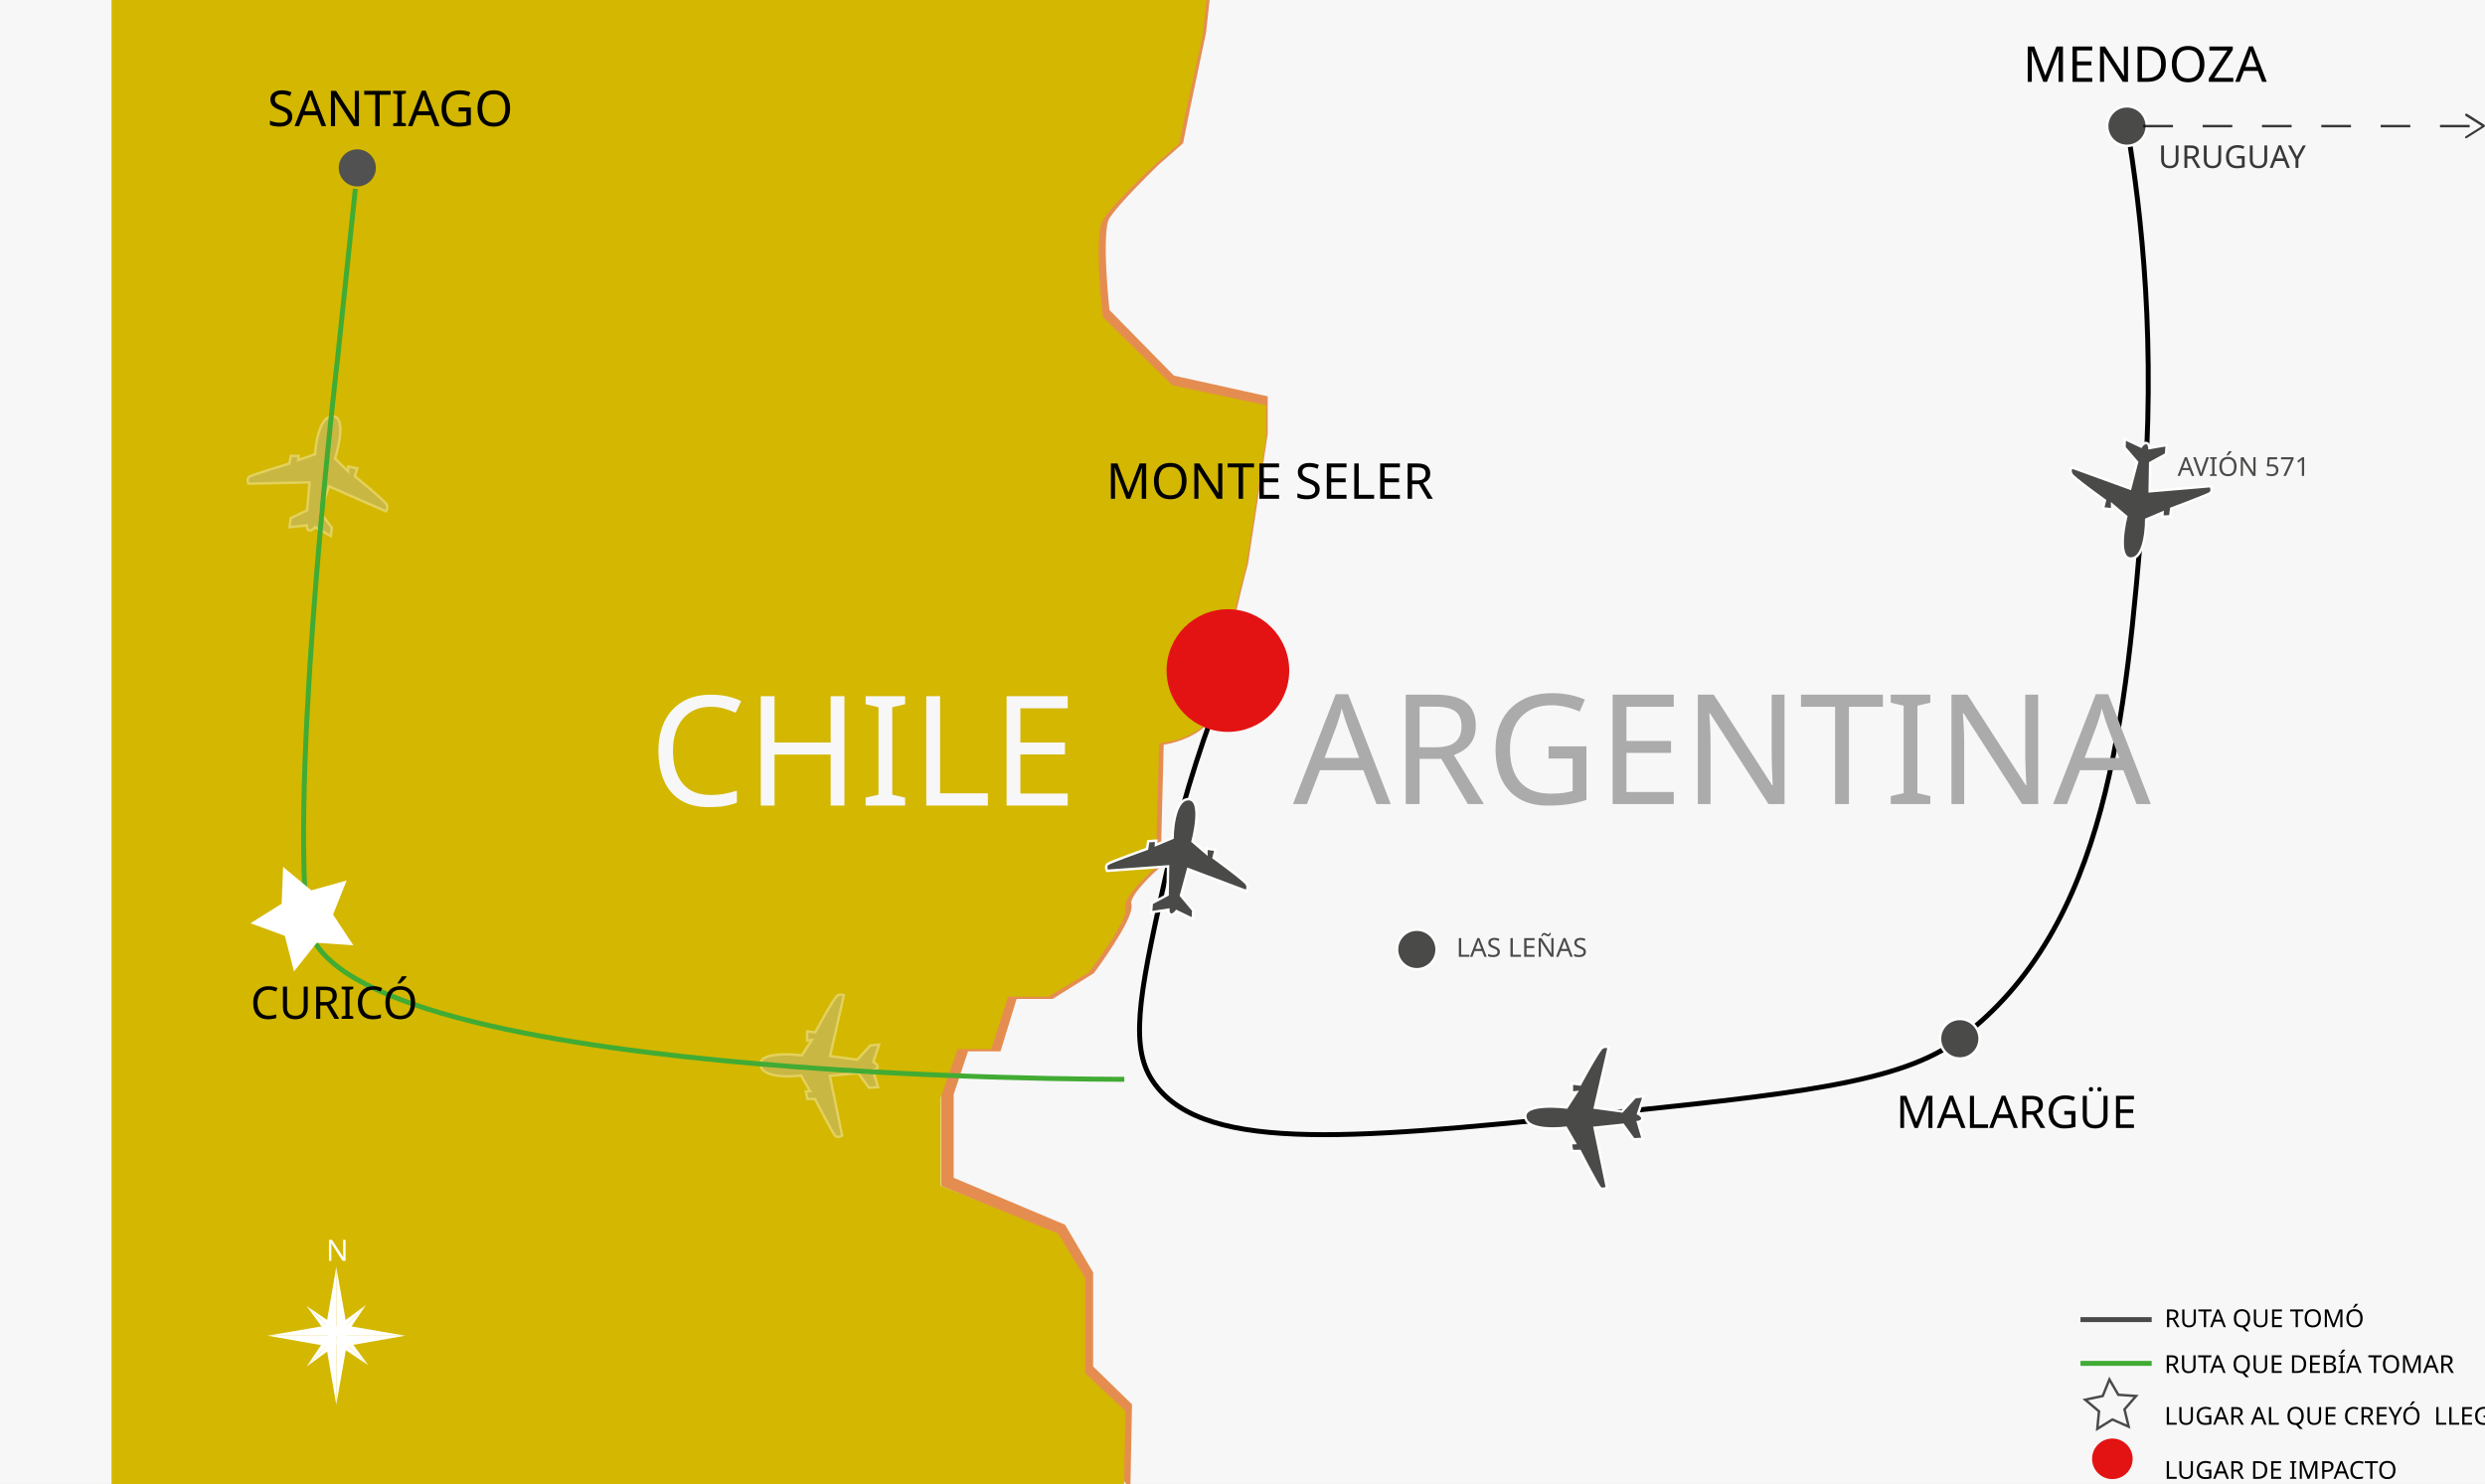
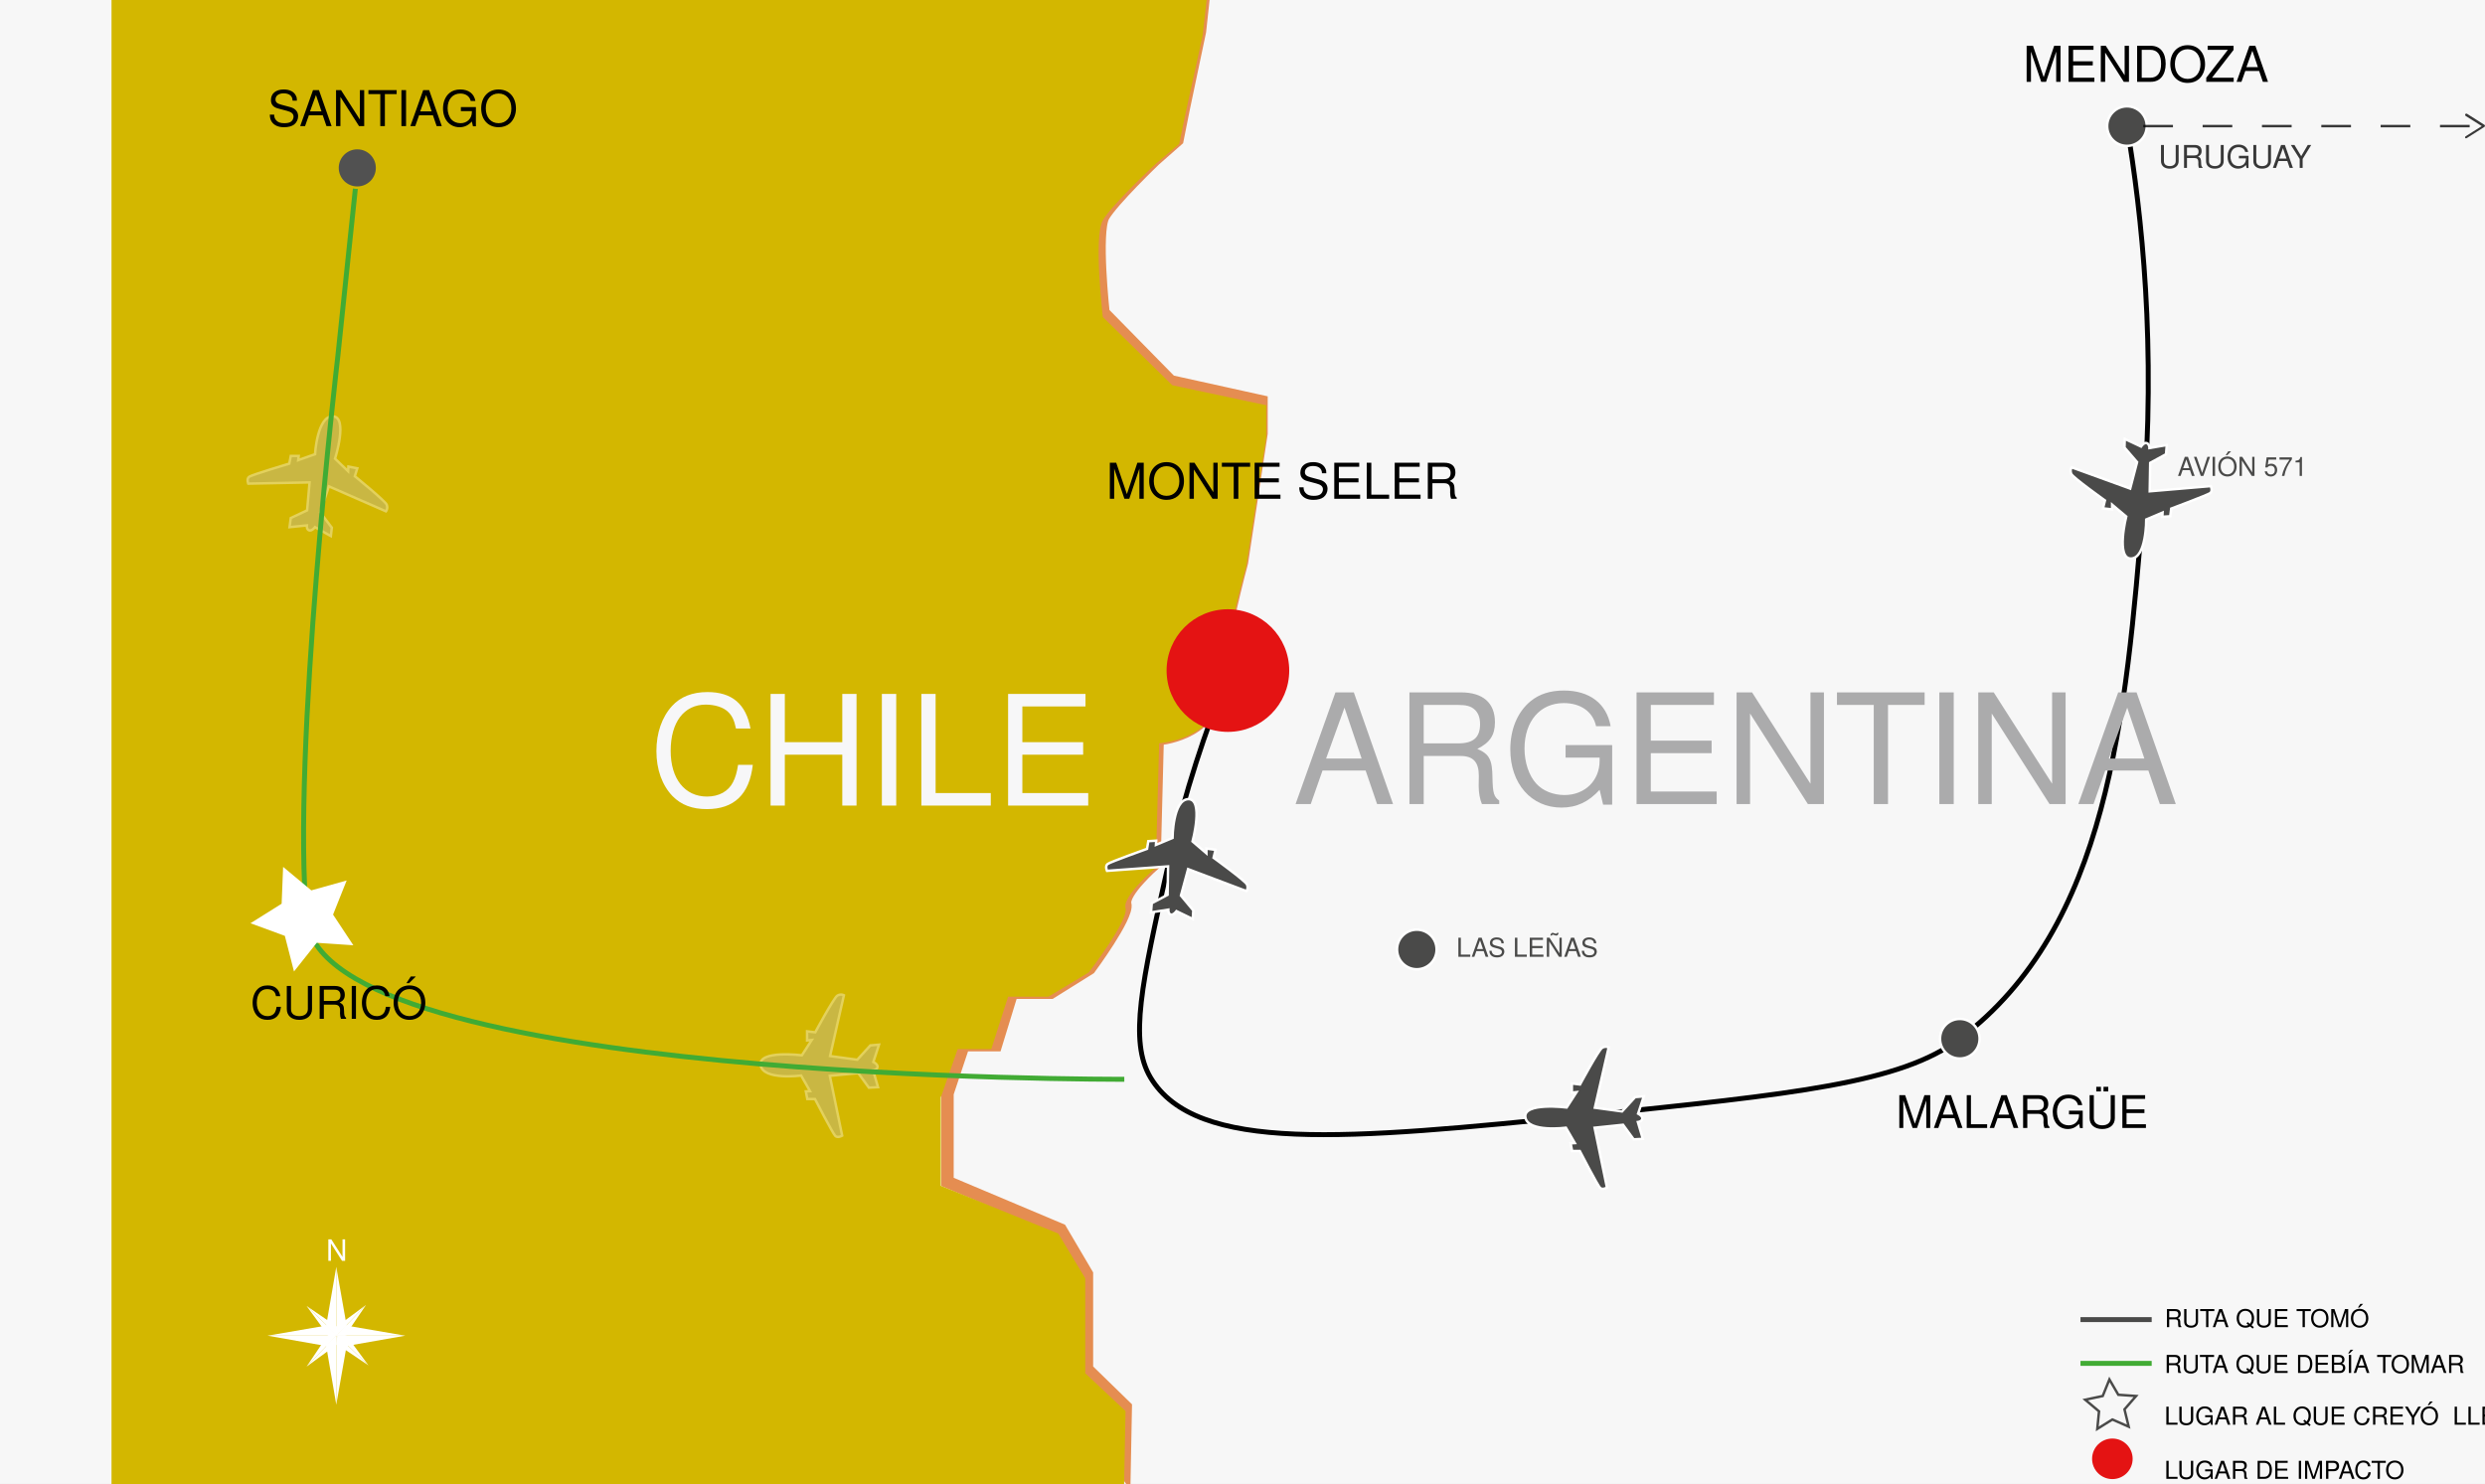
<svg xmlns="http://www.w3.org/2000/svg" version="1.1" x="0px" y="0px" viewBox="0 0 1005 600" style="enable-background:new 0 0 1005 600;" xml:space="preserve">
  <style type="text/css">
	.st0{fill:#F7F7F7;}
	.st1{fill:none;stroke:#000000;stroke-width:2;stroke-miterlimit:10;}
	.st2{fill:none;stroke:#E58D51;stroke-width:5;stroke-miterlimit:10;}
	.st3{fill:#D3B700;}
- 	.st4{font-family:'MyriadPro-Regular';}
+ 	.st4{font-family:'Helvetica';}
	.st5{font-size:19.983px;}
	.st6{fill:#F7F7F8;}
	.st7{font-size:61.974px;}
	.st8{fill:#ABABAC;}
	.st9{fill:#E41313;}
	.st10{font-size:18.211px;}
	.st11{fill:none;stroke:#4A4A49;stroke-width:2;stroke-miterlimit:10;}
	.st12{fill:none;stroke:#41AB34;stroke-width:2;stroke-miterlimit:10;}
	.st13{font-size:10px;}
	.st14{fill:none;stroke:#4A4A49;stroke-miterlimit:10;}
	.st15{fill:#4A4A49;}
	.st16{font-size:10.583px;}
	.st17{fill:none;}
	.st18{fill:#FFFFFF;}
	.st19{font-size:11.887px;}
	.st20{fill:#4A4A49;stroke:#FFFFFF;stroke-miterlimit:10;}
	.st21{opacity:0.36;fill:#B8B8B9;stroke:#FFFFFF;stroke-miterlimit:10;}
	.st22{fill:#515151;stroke:#D3B700;stroke-miterlimit:10;}
	.st23{opacity:0.77;}
	.st24{fill:none;stroke:#000000;stroke-miterlimit:10;stroke-dasharray:12,12;}
	.st25{font-size:12.756px;}
</style>
  <g id="Capa_1">
    <rect class="st0" width="1005" height="600" />
  </g>
  <g id="Capa_2">
    <path class="st1" d="M860.2,51c6,35.6,11.9,89.4,6.5,154.2c-7,85-14,169.8-74.1,214.9c-24,18-66.4,22.3-151.1,31   c-97.2,9.9-157.8,15.4-176.2-15.3c-8.8-14.8-3.5-38.3,7-85.3c7-31.2,15.9-56.4,22.9-74" />
    <path class="st2" d="M473.5,154.2l-27.2-27.7c0,0-3.6-32.5,0-39.1C450,81,467,64.7,467,64.7l9.2-8.1l2.6-13l6.5-30.9L487-3   c-12.2,7.7-26.3,12-38.1,20.4c-2.5,1.8-4.9,0.8-6.2-1.2c-5.9,10-7.4,22.7-10.3,33.6c-5,18.7-13.5,36.8-22.1,54.1   c-9.2,18.4-19.6,36.3-29.6,54.2c-38.1,68-44.7,146.7-49.2,222.9c-2,33.3-5.8,67.1-3.5,100.5c1,15.6,3.7,31.6,10.7,45.7   c6.8,13.7,17.1,23.4,31,29.6c25.9,11.5,57.1,11.6,79,31.3c2.4,2.2,4.4,4.4,6.1,6.8l0.5-25.9l-15.7-15.3v-38.4L429,497.3L383.2,478   v-35.8l6.5-19.5h13.1l6.5-21.2h15.7l15.7-9.8c0,0,15.7-21.2,14.4-26c-1.3-4.9,11.8-16.3,11.8-16.3l1.3-50.4c0,0,22.1-1.6,23.5-19.5   c1.4-17.9,10.6-52.1,10.6-52.1l7.9-52.1v-13L473.5,154.2z" />
    <path class="st3" d="M455.2,570.7l-16.3-15.3V517l-10.9-18.1l-47.5-19.3v-35.8l6.8-19.5h13.6l6.8-21.2H424l16.3-9.8   c0,0,16.3-21.2,14.9-26c-1.4-4.9,12.2-16.3,12.2-16.3l1.4-50.4c0,0,22.9-1.6,24.3-19.5S504,229,504,229l8.1-52.1v-13l-38-8.1   L446,128.2c0,0-3.8-32.5,0-39.1c3.8-6.5,21.4-22.8,21.4-22.8l9.5-8.1l2.7-13l6.8-30.9l3.6-32.4l-444.9-8v637.3h409.3L455.2,570.7z" />
    <g>
      <text transform="matrix(1 0 0 1 108.1692 51.0003)" class="st4 st5">SANTIAGO</text>
    </g>
    <g>
      <text transform="matrix(1 0 0 1 447.3534 201.7146)" class="st4 st5">MONTE SELER</text>
    </g>
    <g>
      <text transform="matrix(1 0 0 1 262.5005 325.8151)" class="st6 st4 st7">CHILE</text>
    </g>
    <text transform="matrix(1 0 0 1 522.917 325.1959)" class="st8 st4 st7">ARGENTINA</text>
    <text transform="matrix(1 0 0 1 818.1266 33.0849)" class="st4 st5">MENDOZA</text>
    <circle class="st9" cx="496.6" cy="271.2" r="24.8" />
    <g>
      <text transform="matrix(1 0 0 1 766.7748 456.1982)" class="st4 st10">MALARGÜE</text>
    </g>
    <line class="st11" x1="841.4" y1="533.7" x2="870.2" y2="533.7" />
    <line class="st12" x1="841.4" y1="551.4" x2="870.2" y2="551.4" />
    <text transform="matrix(1 0 0 1 875.4323 536.7415)" class="st4 st13">RUTA QUE TOMÓ</text>
    <text transform="matrix(1 0 0 1 875.3288 598.0974)" class="st4 st13">LUGAR DE IMPACTO</text>
    <text transform="matrix(1 0 0 1 875.3288 555.2786)" class="st4 st13">RUTA QUE DEBÍA TOMAR</text>
    <text transform="matrix(1 0 0 1 875.3288 576.2112)" class="st4 st13">LUGAR AL QUE CREYÓ  LLEGAR</text>
    <polygon class="st14" points="860.9,577 854.3,574.1 848.2,577.9 848.9,570.8 843.3,566.1 850.4,564.6 853.1,557.9 856.7,564.1    863.9,564.6 859.2,570  " />
    <text transform="matrix(1 0 0 1 880.6582 192.47)" class="st15 st4 st16">AVIÓN 571</text>
    <circle class="st9" cx="854.3" cy="590" r="8.2" />
    <line class="st17" x1="1074.6" y1="279" x2="1074.9" y2="278.2" />
    <line class="st17" x1="1087.7" y1="238.7" x2="1087.7" y2="238.5" />
    <g>
      <g>
        <polygon class="st18" points="136,540.2 135.9,536.7 148,527.8    " />
        <polygon class="st18" points="136,540.2 139.6,540.2 148,527.8    " />
      </g>
      <g>
        <polygon class="st18" points="136,540.2 136.2,543.8 124,552.7    " />
        <polygon class="st18" points="136,540.2 132.4,540.2 124,552.7    " />
      </g>
      <g>
        <polygon class="st18" points="136.5,540.2 132.9,540.4 124,528.2    " />
        <polygon class="st18" points="136.5,540.2 136.5,536.7 124,528.2    " />
      </g>
      <g>
        <polygon class="st18" points="136.5,540.2 140.1,540.1 149,552.2    " />
        <polygon class="st18" points="136.5,540.2 136.5,543.8 149,552.2    " />
      </g>
      <g>
        <polygon class="st18" points="136,540.2 131.9,536.2 136,512.4    " />
        <polygon class="st18" points="136,540.2 140.2,536.2 136,512.4    " />
      </g>
      <g>
        <polygon class="st18" points="136,540.2 140.2,544.2 136,568.1    " />
        <polygon class="st18" points="136,540.2 131.9,544.2 136,568.1    " />
      </g>
      <g>
        <polygon class="st18" points="136,540.2 132,544.4 108.2,540.2    " />
        <polygon class="st18" points="136,540.2 132,536.1 108.2,540.2    " />
      </g>
      <g>
        <polygon class="st18" points="136,540.2 140,536.1 163.9,540.2    " />
        <polygon class="st18" points="136,540.2 140,544.4 163.9,540.2    " />
      </g>
    </g>
    <g>
      <text transform="matrix(1 0 0 1 131.8815 509.9145)" class="st18 st4 st19">N</text>
    </g>
    <path class="st20" d="M869.4,198.7l24.7-2.1c0,0,0.9,1.9-0.2,2.8c-1.1,0.8-15.8,6.3-15.8,6.3l-0.4,3.1l-3.2,0.2l0.1-1.7l-6.6,2.8   c0,0,0.1,15.5-6.1,15.8c-6.3,0.2-2-17-2-17l-5.7-4.8l0,1.9l-3.7-0.4l0.8-3.2c0,0-12.9-9.2-13.6-10.7c-0.7-1.5,0.1-2.7,0.1-2.7   l23.7,8.6l2.8-10.7l-5.1-5.9l0.1-3.5l6.6,3.1c0,0,1.2-1.8,2.3-1.4s1.1,2,1.1,2l7-1.2l-0.3,3.7l-6.4,3.5L869.4,198.7z" />
    <path class="st20" d="M644.9,456.1l5,24.2c0,0-1.8,1.1-2.8,0.1c-1-1-8.2-14.9-8.2-14.9l-3.1,0l-0.6-3.1l1.7-0.1l-3.6-6.2   c0,0-15.4,2-16.4-4.2c-1-6.2,16.7-4,16.7-4l4-6.2l-1.9,0.2l0-3.7l3.3,0.4c0,0,7.5-13.9,8.9-14.8c1.4-0.9,2.7-0.2,2.7-0.2L645,448   l11,1.5l5.3-5.8l3.5-0.3l-2.3,7c0,0,1.9,0.9,1.7,2.1c-0.2,1.1-1.8,1.3-1.8,1.3l2,6.8l-3.7,0.2l-4.3-5.9L644.9,456.1z" />
    <path class="st21" d="M335.6,435.1l5,24.2c0,0-1.8,1.1-2.8,0.1c-1-1-8.2-14.9-8.2-14.9l-3.1,0l-0.6-3.1l1.7-0.1L324,435   c0,0-15.4,2-16.4-4.2c-1-6.2,16.7-4,16.7-4l4-6.2l-1.9,0.2l0-3.7l3.3,0.4c0,0,7.5-13.9,8.9-14.8c1.4-0.9,2.7-0.2,2.7-0.2l-5.6,24.6   l11,1.5l5.3-5.8l3.5-0.3l-2.3,7c0,0,1.9,0.9,1.7,2.1c-0.2,1.1-1.8,1.3-1.8,1.3l2,6.8l-3.7,0.2l-4.3-5.9L335.6,435.1z" />
    <path class="st21" d="M125.2,195.1l-24.8,0.5c0,0-0.8-2,0.4-2.8s16.2-5.3,16.2-5.3l0.6-3.1l3.2,0l-0.2,1.7l6.8-2.4   c0,0,0.9-15.5,7.2-15.3c6.3,0.2,0.9,17.1,0.9,17.1l5.3,5.1l0.1-1.9l3.6,0.7l-1,3.2c0,0,12.3,10,12.9,11.5c0.6,1.6-0.3,2.7-0.3,2.7   L133,196.7l-3.5,10.5l4.7,6.2l-0.4,3.4l-6.4-3.6c0,0-1.3,1.7-2.4,1.3c-1.1-0.4-0.9-2-0.9-2l-7,0.7l0.5-3.7l6.6-3.1L125.2,195.1z" />
    <path class="st20" d="M472.4,350.4l-24.7,1.8c0,0-0.9-2,0.3-2.8c1.1-0.8,15.9-6.1,15.9-6.1l0.5-3.1l3.2-0.2l-0.1,1.7l6.7-2.8   c0,0,0.1-15.5,6.4-15.7c6.3-0.1,1.7,17.1,1.7,17.1l5.6,4.8l0-1.9l3.7,0.5l-0.8,3.2c0,0,12.8,9.3,13.5,10.8c0.7,1.5-0.2,2.7-0.2,2.7   l-23.6-8.9l-2.9,10.7l5,6l-0.2,3.5l-6.6-3.2c0,0-1.2,1.7-2.3,1.4c-1.1-0.3-1-2-1-2l-7,1.1l0.3-3.7l6.4-3.4L472.4,350.4z" />
    <circle class="st20" cx="573" cy="384" r="8" />
    <circle class="st20" cx="792.6" cy="420.1" r="8" />
    <circle class="st20" cx="860.2" cy="51" r="8" />
    <path class="st12" d="M454.7,436.5c0,0-324.2,1.3-330.6-64.7c-6.4-66,12.5-227.5,12.5-227.5l8-76.4" />
    <polygon class="st18" points="142.9,382.3 128.1,381.3 118.9,392.9 115.2,378.5 101.3,373.4 113.9,365.5 114.5,350.6 125.9,360.1    140.2,356.1 134.7,369.9  " />
    <circle class="st22" cx="144.5" cy="67.9" r="8" />
    <g>
      <text transform="matrix(1 0 0 1 101.2925 412.0439)" class="st4 st10">CURICÓ</text>
    </g>
    <g class="st23">
      <line class="st15" x1="866.8" y1="51" x2="1005" y2="51" />
      <g>
        <line class="st24" x1="866.8" y1="51" x2="1003.8" y2="51" />
        <g>
          <path d="M997,55.8c-0.1-0.2-0.1-0.5,0.2-0.7l6.5-4.1l-6.5-4.1c-0.2-0.1-0.3-0.5-0.2-0.7s0.5-0.3,0.7-0.2l7.1,4.5      c0.1,0.1,0.2,0.3,0.2,0.4s-0.1,0.3-0.2,0.4l-7.1,4.5c-0.1,0.1-0.2,0.1-0.3,0.1C997.2,56,997.1,55.9,997,55.8z" />
        </g>
      </g>
    </g>
    <g class="st23">
      <text transform="matrix(1 0 0 1 872.8848 67.9237)" class="st4 st25">URUGUAY</text>
    </g>
    <g>
      <text transform="matrix(1 0 0 1 588.9702 386.9668)" class="st15 st4 st16">LAS LEÑAS</text>
    </g>
  </g>
</svg>
